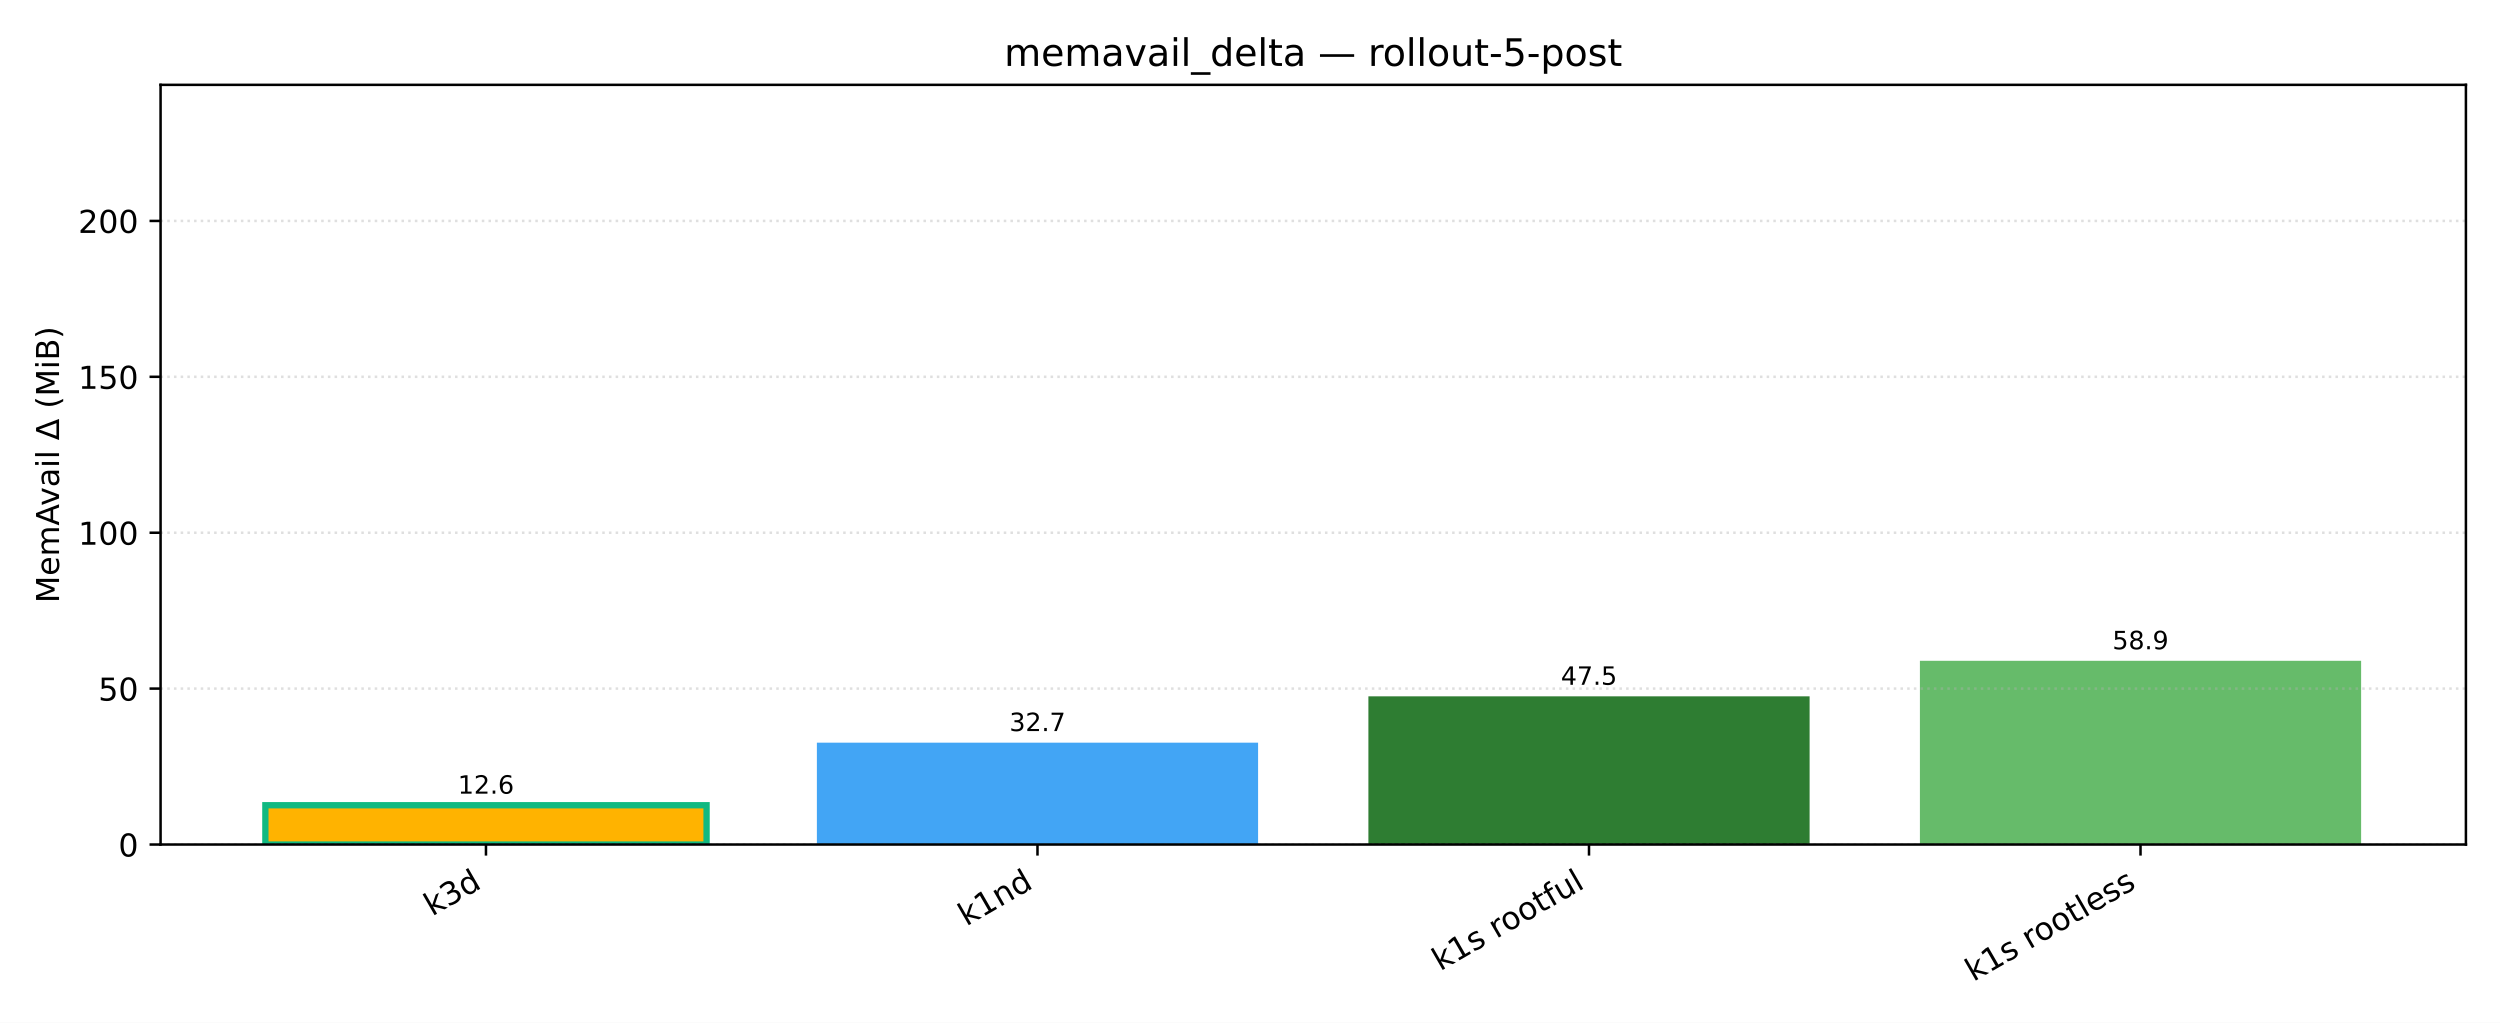
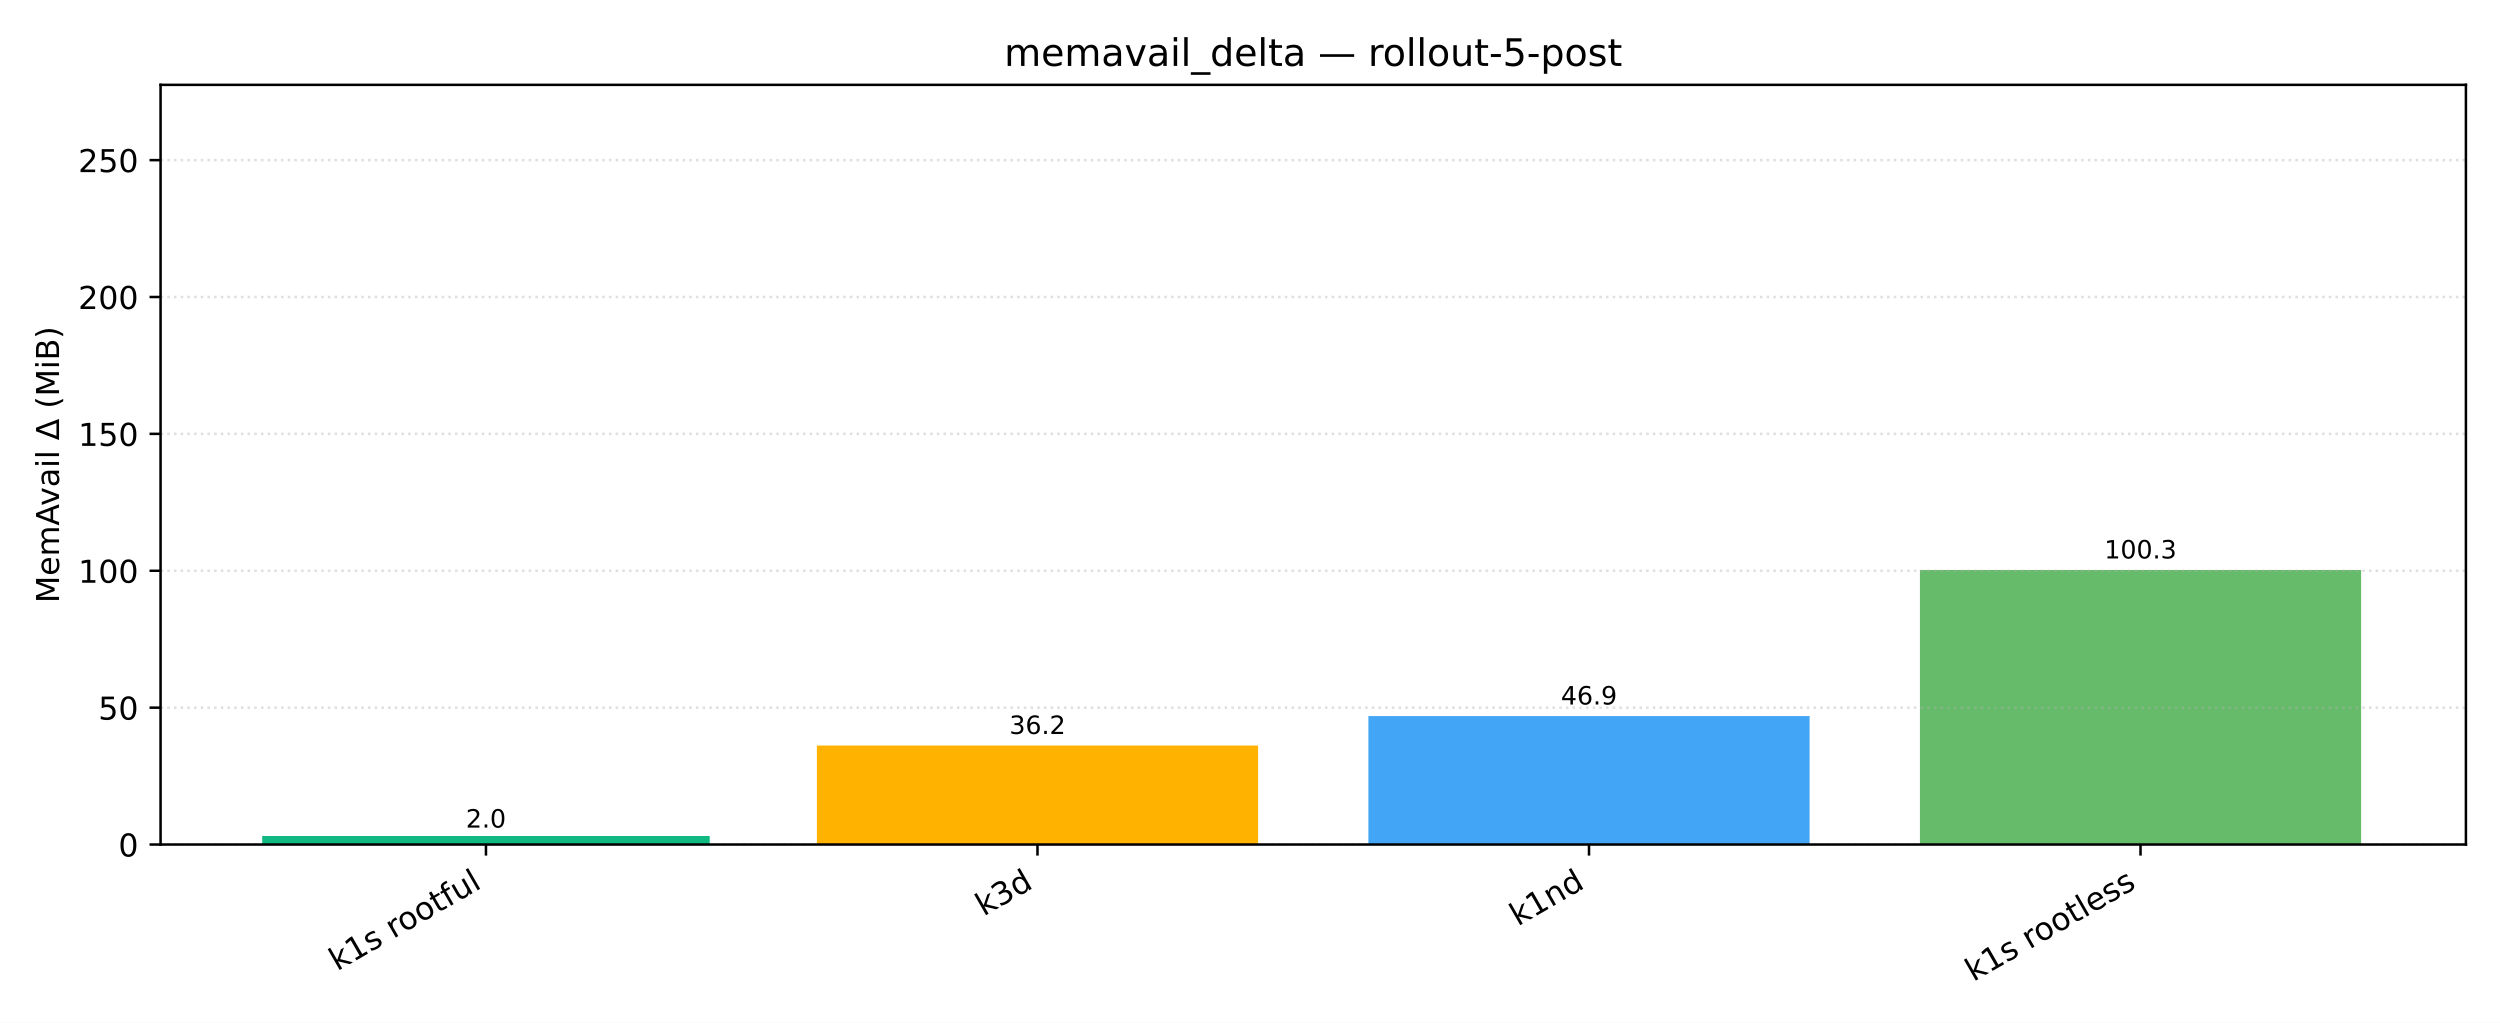
<svg xmlns="http://www.w3.org/2000/svg" xmlns:xlink="http://www.w3.org/1999/xlink" width="792pt" height="324pt" viewBox="0 0 792 324" version="1.1">
  <defs>
    <style type="text/css">*{stroke-linejoin: round; stroke-linecap: butt}</style>
  </defs>
  <g id="figure_1">
    <g id="patch_1">
      <path d="M 0 324  L 792 324  L 792 0  L 0 0  z " style="fill: #ffffff" />
    </g>
    <g id="axes_1">
      <g id="patch_2">
        <path d="M 50.87 267.545  L 781.2 267.545  L 781.2 26.88  L 50.87 26.88  z " style="fill: #ffffff" />
      </g>
      <g id="patch_3">
-         <path d="M 84.067 267.545  L 223.843 267.545  L 223.843 255.102  L 84.067 255.102  z " clip-path="url(#p17bb90cc73)" style="fill: #ffb300; stroke: #10b981; stroke-width: 2; stroke-linejoin: miter" />
+         <path d="M 84.067 267.545  L 223.843 267.545  L 223.843 265.838  L 84.067 265.838  z " clip-path="url(#p1b62793483)" style="fill: #2e7d32; stroke: #10b981; stroke-width: 2; stroke-linejoin: miter" />
      </g>
      <g id="patch_4">
-         <path d="M 258.787 267.545  L 398.563 267.545  L 398.563 235.273  L 258.787 235.273  z " clip-path="url(#p17bb90cc73)" style="fill: #42a5f5" />
+         <path d="M 258.787 267.545  L 398.563 267.545  L 398.563 236.185  L 258.787 236.185  z " clip-path="url(#p1b62793483)" style="fill: #ffb300" />
      </g>
      <g id="patch_5">
-         <path d="M 433.507 267.545  L 573.283 267.545  L 573.283 220.602  L 433.507 220.602  z " clip-path="url(#p17bb90cc73)" style="fill: #2e7d32" />
+         <path d="M 433.507 267.545  L 573.283 267.545  L 573.283 226.852  L 433.507 226.852  z " clip-path="url(#p1b62793483)" style="fill: #42a5f5" />
      </g>
      <g id="patch_6">
-         <path d="M 608.227 267.545  L 748.003 267.545  L 748.003 209.351  L 608.227 209.351  z " clip-path="url(#p17bb90cc73)" style="fill: #66bb6a" />
+         <path d="M 608.227 267.545  L 748.003 267.545  L 748.003 180.582  L 608.227 180.582  z " clip-path="url(#p1b62793483)" style="fill: #66bb6a" />
      </g>
      <g id="matplotlib.axis_1">
        <g id="xtick_1">
          <g id="line2d_1">
            <defs>
-               <path id="mf67322bbaf" d="M 0 0  L 0 3.5  " style="stroke: #000000; stroke-width: 0.8" />
+               <path id="m2c39a90556" d="M 0 0  L 0 3.5  " style="stroke: #000000; stroke-width: 0.8" />
            </defs>
            <g>
-               <use xlink:href="#mf67322bbaf" x="153.955" y="267.545" style="stroke: #000000; stroke-width: 0.8" />
+               <use xlink:href="#m2c39a90556" x="153.955" y="267.545" style="stroke: #000000; stroke-width: 0.8" />
            </g>
          </g>
          <g id="text_1">
-             <g transform="translate(136.8922 290.3767) rotate(-30) scale(0.1 -0.1)">
+             <g transform="translate(106.8249 307.7361) rotate(-30) scale(0.1 -0.1)">
              <defs>
                <path id="DejaVuSans-6b" d="M 581 4863  L 1159 4863  L 1159 1991  L 2875 3500  L 3609 3500  L 1753 1863  L 3688 0  L 2938 0  L 1159 1709  L 1159 0  L 581 0  L 581 4863  z " transform="scale(0.015625)" />
-                 <path id="DejaVuSans-33" d="M 2597 2516  Q 3050 2419 3304 2112  Q 3559 1806 3559 1356  Q 3559 666 3084 287  Q 2609 -91 1734 -91  Q 1441 -91 1130 -33  Q 819 25 488 141  L 488 750  Q 750 597 1062 519  Q 1375 441 1716 441  Q 2309 441 2620 675  Q 2931 909 2931 1356  Q 2931 1769 2642 2001  Q 2353 2234 1838 2234  L 1294 2234  L 1294 2753  L 1863 2753  Q 2328 2753 2575 2939  Q 2822 3125 2822 3475  Q 2822 3834 2567 4026  Q 2313 4219 1838 4219  Q 1578 4219 1281 4162  Q 984 4106 628 3988  L 628 4550  Q 988 4650 1302 4700  Q 1616 4750 1894 4750  Q 2613 4750 3031 4423  Q 3450 4097 3450 3541  Q 3450 3153 3228 2886  Q 3006 2619 2597 2516  z " transform="scale(0.015625)" />
-                 <path id="DejaVuSans-64" d="M 2906 2969  L 2906 4863  L 3481 4863  L 3481 0  L 2906 0  L 2906 525  Q 2725 213 2448 61  Q 2172 -91 1784 -91  Q 1150 -91 751 415  Q 353 922 353 1747  Q 353 2572 751 3078  Q 1150 3584 1784 3584  Q 2172 3584 2448 3432  Q 2725 3281 2906 2969  z M 947 1747  Q 947 1113 1208 752  Q 1469 391 1925 391  Q 2381 391 2643 752  Q 2906 1113 2906 1747  Q 2906 2381 2643 2742  Q 2381 3103 1925 3103  Q 1469 3103 1208 2742  Q 947 2381 947 1747  z " transform="scale(0.015625)" />
-               </defs>
-               <use xlink:href="#DejaVuSans-6b" />
-               <use xlink:href="#DejaVuSans-33" transform="translate(57.91016 0)" />
-               <use xlink:href="#DejaVuSans-64" transform="translate(121.5332 0)" />
-             </g>
-           </g>
-         </g>
-         <g id="xtick_2">
-           <g id="line2d_2">
-             <g>
-               <use xlink:href="#mf67322bbaf" x="328.675" y="267.545" style="stroke: #000000; stroke-width: 0.8" />
-             </g>
-           </g>
-           <g id="text_2">
-             <g transform="translate(306.1238 293.5454) rotate(-30) scale(0.1 -0.1)">
-               <defs>
                <path id="DejaVuSans-31" d="M 794 531  L 1825 531  L 1825 4091  L 703 3866  L 703 4441  L 1819 4666  L 2450 4666  L 2450 531  L 3481 531  L 3481 0  L 794 0  L 794 531  z " transform="scale(0.015625)" />
-                 <path id="DejaVuSans-6e" d="M 3513 2113  L 3513 0  L 2938 0  L 2938 2094  Q 2938 2591 2744 2837  Q 2550 3084 2163 3084  Q 1697 3084 1428 2787  Q 1159 2491 1159 1978  L 1159 0  L 581 0  L 581 3500  L 1159 3500  L 1159 2956  Q 1366 3272 1645 3428  Q 1925 3584 2291 3584  Q 2894 3584 3203 3211  Q 3513 2838 3513 2113  z " transform="scale(0.015625)" />
-               </defs>
-               <use xlink:href="#DejaVuSans-6b" />
-               <use xlink:href="#DejaVuSans-31" transform="translate(57.91016 0)" />
-               <use xlink:href="#DejaVuSans-6e" transform="translate(121.5332 0)" />
-               <use xlink:href="#DejaVuSans-64" transform="translate(184.9121 0)" />
-             </g>
-           </g>
-         </g>
-         <g id="xtick_3">
-           <g id="line2d_3">
-             <g>
-               <use xlink:href="#mf67322bbaf" x="503.395" y="267.545" style="stroke: #000000; stroke-width: 0.8" />
-             </g>
-           </g>
-           <g id="text_3">
-             <g transform="translate(456.2651 307.7361) rotate(-30) scale(0.1 -0.1)">
-               <defs>
                <path id="DejaVuSans-73" d="M 2834 3397  L 2834 2853  Q 2591 2978 2328 3040  Q 2066 3103 1784 3103  Q 1356 3103 1142 2972  Q 928 2841 928 2578  Q 928 2378 1081 2264  Q 1234 2150 1697 2047  L 1894 2003  Q 2506 1872 2764 1633  Q 3022 1394 3022 966  Q 3022 478 2636 193  Q 2250 -91 1575 -91  Q 1294 -91 989 -36  Q 684 19 347 128  L 347 722  Q 666 556 975 473  Q 1284 391 1588 391  Q 1994 391 2212 530  Q 2431 669 2431 922  Q 2431 1156 2273 1281  Q 2116 1406 1581 1522  L 1381 1569  Q 847 1681 609 1914  Q 372 2147 372 2553  Q 372 3047 722 3315  Q 1072 3584 1716 3584  Q 2034 3584 2315 3537  Q 2597 3491 2834 3397  z " transform="scale(0.015625)" />
                <path id="DejaVuSans-20" transform="scale(0.015625)" />
                <path id="DejaVuSans-72" d="M 2631 2963  Q 2534 3019 2420 3045  Q 2306 3072 2169 3072  Q 1681 3072 1420 2755  Q 1159 2438 1159 1844  L 1159 0  L 581 0  L 581 3500  L 1159 3500  L 1159 2956  Q 1341 3275 1631 3429  Q 1922 3584 2338 3584  Q 2397 3584 2469 3576  Q 2541 3569 2628 3553  L 2631 2963  z " transform="scale(0.015625)" />
                <path id="DejaVuSans-6f" d="M 1959 3097  Q 1497 3097 1228 2736  Q 959 2375 959 1747  Q 959 1119 1226 758  Q 1494 397 1959 397  Q 2419 397 2687 759  Q 2956 1122 2956 1747  Q 2956 2369 2687 2733  Q 2419 3097 1959 3097  z M 1959 3584  Q 2709 3584 3137 3096  Q 3566 2609 3566 1747  Q 3566 888 3137 398  Q 2709 -91 1959 -91  Q 1206 -91 779 398  Q 353 888 353 1747  Q 353 2609 779 3096  Q 1206 3584 1959 3584  z " transform="scale(0.015625)" />
                <path id="DejaVuSans-74" d="M 1172 4494  L 1172 3500  L 2356 3500  L 2356 3053  L 1172 3053  L 1172 1153  Q 1172 725 1289 603  Q 1406 481 1766 481  L 2356 481  L 2356 0  L 1766 0  Q 1100 0 847 248  Q 594 497 594 1153  L 594 3053  L 172 3053  L 172 3500  L 594 3500  L 594 4494  L 1172 4494  z " transform="scale(0.015625)" />
                <path id="DejaVuSans-66" d="M 2375 4863  L 2375 4384  L 1825 4384  Q 1516 4384 1395 4259  Q 1275 4134 1275 3809  L 1275 3500  L 2222 3500  L 2222 3053  L 1275 3053  L 1275 0  L 697 0  L 697 3053  L 147 3053  L 147 3500  L 697 3500  L 697 3744  Q 697 4328 969 4595  Q 1241 4863 1831 4863  L 2375 4863  z " transform="scale(0.015625)" />
                <path id="DejaVuSans-75" d="M 544 1381  L 544 3500  L 1119 3500  L 1119 1403  Q 1119 906 1312 657  Q 1506 409 1894 409  Q 2359 409 2629 706  Q 2900 1003 2900 1516  L 2900 3500  L 3475 3500  L 3475 0  L 2900 0  L 2900 538  Q 2691 219 2414 64  Q 2138 -91 1772 -91  Q 1169 -91 856 284  Q 544 659 544 1381  z M 1991 3584  L 1991 3584  z " transform="scale(0.015625)" />
                <path id="DejaVuSans-6c" d="M 603 4863  L 1178 4863  L 1178 0  L 603 0  L 603 4863  z " transform="scale(0.015625)" />
              </defs>
              <use xlink:href="#DejaVuSans-6b" />
              <use xlink:href="#DejaVuSans-31" transform="translate(57.91016 0)" />
              <use xlink:href="#DejaVuSans-73" transform="translate(121.5332 0)" />
              <use xlink:href="#DejaVuSans-20" transform="translate(173.6328 0)" />
              <use xlink:href="#DejaVuSans-72" transform="translate(205.4199 0)" />
              <use xlink:href="#DejaVuSans-6f" transform="translate(244.2832 0)" />
              <use xlink:href="#DejaVuSans-6f" transform="translate(305.4648 0)" />
              <use xlink:href="#DejaVuSans-74" transform="translate(366.6465 0)" />
              <use xlink:href="#DejaVuSans-66" transform="translate(405.8555 0)" />
              <use xlink:href="#DejaVuSans-75" transform="translate(441.0605 0)" />
              <use xlink:href="#DejaVuSans-6c" transform="translate(504.4395 0)" />
            </g>
          </g>
        </g>
+         <g id="xtick_2">
+           <g id="line2d_2">
+             <g>
+               <use xlink:href="#m2c39a90556" x="328.675" y="267.545" style="stroke: #000000; stroke-width: 0.8" />
+             </g>
+           </g>
+           <g id="text_2">
+             <g transform="translate(311.6123 290.3767) rotate(-30) scale(0.1 -0.1)">
+               <defs>
+                 <path id="DejaVuSans-33" d="M 2597 2516  Q 3050 2419 3304 2112  Q 3559 1806 3559 1356  Q 3559 666 3084 287  Q 2609 -91 1734 -91  Q 1441 -91 1130 -33  Q 819 25 488 141  L 488 750  Q 750 597 1062 519  Q 1375 441 1716 441  Q 2309 441 2620 675  Q 2931 909 2931 1356  Q 2931 1769 2642 2001  Q 2353 2234 1838 2234  L 1294 2234  L 1294 2753  L 1863 2753  Q 2328 2753 2575 2939  Q 2822 3125 2822 3475  Q 2822 3834 2567 4026  Q 2313 4219 1838 4219  Q 1578 4219 1281 4162  Q 984 4106 628 3988  L 628 4550  Q 988 4650 1302 4700  Q 1616 4750 1894 4750  Q 2613 4750 3031 4423  Q 3450 4097 3450 3541  Q 3450 3153 3228 2886  Q 3006 2619 2597 2516  z " transform="scale(0.015625)" />
+                 <path id="DejaVuSans-64" d="M 2906 2969  L 2906 4863  L 3481 4863  L 3481 0  L 2906 0  L 2906 525  Q 2725 213 2448 61  Q 2172 -91 1784 -91  Q 1150 -91 751 415  Q 353 922 353 1747  Q 353 2572 751 3078  Q 1150 3584 1784 3584  Q 2172 3584 2448 3432  Q 2725 3281 2906 2969  z M 947 1747  Q 947 1113 1208 752  Q 1469 391 1925 391  Q 2381 391 2643 752  Q 2906 1113 2906 1747  Q 2906 2381 2643 2742  Q 2381 3103 1925 3103  Q 1469 3103 1208 2742  Q 947 2381 947 1747  z " transform="scale(0.015625)" />
+               </defs>
+               <use xlink:href="#DejaVuSans-6b" />
+               <use xlink:href="#DejaVuSans-33" transform="translate(57.91016 0)" />
+               <use xlink:href="#DejaVuSans-64" transform="translate(121.5332 0)" />
+             </g>
+           </g>
+         </g>
+         <g id="xtick_3">
+           <g id="line2d_3">
+             <g>
+               <use xlink:href="#m2c39a90556" x="503.395" y="267.545" style="stroke: #000000; stroke-width: 0.8" />
+             </g>
+           </g>
+           <g id="text_3">
+             <g transform="translate(480.8439 293.5454) rotate(-30) scale(0.1 -0.1)">
+               <defs>
+                 <path id="DejaVuSans-6e" d="M 3513 2113  L 3513 0  L 2938 0  L 2938 2094  Q 2938 2591 2744 2837  Q 2550 3084 2163 3084  Q 1697 3084 1428 2787  Q 1159 2491 1159 1978  L 1159 0  L 581 0  L 581 3500  L 1159 3500  L 1159 2956  Q 1366 3272 1645 3428  Q 1925 3584 2291 3584  Q 2894 3584 3203 3211  Q 3513 2838 3513 2113  z " transform="scale(0.015625)" />
+               </defs>
+               <use xlink:href="#DejaVuSans-6b" />
+               <use xlink:href="#DejaVuSans-31" transform="translate(57.91016 0)" />
+               <use xlink:href="#DejaVuSans-6e" transform="translate(121.5332 0)" />
+               <use xlink:href="#DejaVuSans-64" transform="translate(184.9121 0)" />
+             </g>
+           </g>
+         </g>
        <g id="xtick_4">
          <g id="line2d_4">
            <g>
-               <use xlink:href="#mf67322bbaf" x="678.115" y="267.545" style="stroke: #000000; stroke-width: 0.8" />
+               <use xlink:href="#m2c39a90556" x="678.115" y="267.545" style="stroke: #000000; stroke-width: 0.8" />
            </g>
          </g>
          <g id="text_4">
            <g transform="translate(625.1706 311.0931) rotate(-30) scale(0.1 -0.1)">
              <defs>
                <path id="DejaVuSans-65" d="M 3597 1894  L 3597 1613  L 953 1613  Q 991 1019 1311 708  Q 1631 397 2203 397  Q 2534 397 2845 478  Q 3156 559 3463 722  L 3463 178  Q 3153 47 2828 -22  Q 2503 -91 2169 -91  Q 1331 -91 842 396  Q 353 884 353 1716  Q 353 2575 817 3079  Q 1281 3584 2069 3584  Q 2775 3584 3186 3129  Q 3597 2675 3597 1894  z M 3022 2063  Q 3016 2534 2758 2815  Q 2500 3097 2075 3097  Q 1594 3097 1305 2825  Q 1016 2553 972 2059  L 3022 2063  z " transform="scale(0.015625)" />
              </defs>
              <use xlink:href="#DejaVuSans-6b" />
              <use xlink:href="#DejaVuSans-31" transform="translate(57.91016 0)" />
              <use xlink:href="#DejaVuSans-73" transform="translate(121.5332 0)" />
              <use xlink:href="#DejaVuSans-20" transform="translate(173.6328 0)" />
              <use xlink:href="#DejaVuSans-72" transform="translate(205.4199 0)" />
              <use xlink:href="#DejaVuSans-6f" transform="translate(244.2832 0)" />
              <use xlink:href="#DejaVuSans-6f" transform="translate(305.4648 0)" />
              <use xlink:href="#DejaVuSans-74" transform="translate(366.6465 0)" />
              <use xlink:href="#DejaVuSans-6c" transform="translate(405.8555 0)" />
              <use xlink:href="#DejaVuSans-65" transform="translate(433.6387 0)" />
              <use xlink:href="#DejaVuSans-73" transform="translate(495.1621 0)" />
              <use xlink:href="#DejaVuSans-73" transform="translate(547.2617 0)" />
            </g>
          </g>
        </g>
      </g>
      <g id="matplotlib.axis_2">
        <g id="ytick_1">
          <g id="line2d_5">
-             <path d="M 50.87 267.545  L 781.2 267.545  " clip-path="url(#p17bb90cc73)" style="fill: none; stroke-dasharray: 0.8,1.32; stroke-dashoffset: 0; stroke: #b0b0b0; stroke-opacity: 0.4; stroke-width: 0.8" />
+             <path d="M 50.87 267.545  L 781.2 267.545  " clip-path="url(#p1b62793483)" style="fill: none; stroke-dasharray: 0.8,1.32; stroke-dashoffset: 0; stroke: #b0b0b0; stroke-opacity: 0.4; stroke-width: 0.8" />
          </g>
          <g id="line2d_6">
            <defs>
-               <path id="m712dbb9ebc" d="M 0 0  L -3.5 0  " style="stroke: #000000; stroke-width: 0.8" />
+               <path id="mb1f3ca70f5" d="M 0 0  L -3.5 0  " style="stroke: #000000; stroke-width: 0.8" />
            </defs>
            <g>
-               <use xlink:href="#m712dbb9ebc" x="50.87" y="267.545" style="stroke: #000000; stroke-width: 0.8" />
+               <use xlink:href="#mb1f3ca70f5" x="50.87" y="267.545" style="stroke: #000000; stroke-width: 0.8" />
            </g>
          </g>
          <g id="text_5">
            <g transform="translate(37.5075 271.3447) scale(0.1 -0.1)">
              <defs>
                <path id="DejaVuSans-30" d="M 2034 4250  Q 1547 4250 1301 3770  Q 1056 3291 1056 2328  Q 1056 1369 1301 889  Q 1547 409 2034 409  Q 2525 409 2770 889  Q 3016 1369 3016 2328  Q 3016 3291 2770 3770  Q 2525 4250 2034 4250  z M 2034 4750  Q 2819 4750 3233 4129  Q 3647 3509 3647 2328  Q 3647 1150 3233 529  Q 2819 -91 2034 -91  Q 1250 -91 836 529  Q 422 1150 422 2328  Q 422 3509 836 4129  Q 1250 4750 2034 4750  z " transform="scale(0.015625)" />
              </defs>
              <use xlink:href="#DejaVuSans-30" />
            </g>
          </g>
        </g>
        <g id="ytick_2">
          <g id="line2d_7">
-             <path d="M 50.87 218.156  L 781.2 218.156  " clip-path="url(#p17bb90cc73)" style="fill: none; stroke-dasharray: 0.8,1.32; stroke-dashoffset: 0; stroke: #b0b0b0; stroke-opacity: 0.4; stroke-width: 0.8" />
+             <path d="M 50.87 224.182  L 781.2 224.182  " clip-path="url(#p1b62793483)" style="fill: none; stroke-dasharray: 0.8,1.32; stroke-dashoffset: 0; stroke: #b0b0b0; stroke-opacity: 0.4; stroke-width: 0.8" />
          </g>
          <g id="line2d_8">
            <g>
-               <use xlink:href="#m712dbb9ebc" x="50.87" y="218.156" style="stroke: #000000; stroke-width: 0.8" />
+               <use xlink:href="#mb1f3ca70f5" x="50.87" y="224.182" style="stroke: #000000; stroke-width: 0.8" />
            </g>
          </g>
          <g id="text_6">
-             <g transform="translate(31.145 221.9552) scale(0.1 -0.1)">
+             <g transform="translate(31.145 227.9815) scale(0.1 -0.1)">
              <defs>
                <path id="DejaVuSans-35" d="M 691 4666  L 3169 4666  L 3169 4134  L 1269 4134  L 1269 2991  Q 1406 3038 1543 3061  Q 1681 3084 1819 3084  Q 2600 3084 3056 2656  Q 3513 2228 3513 1497  Q 3513 744 3044 326  Q 2575 -91 1722 -91  Q 1428 -91 1123 -41  Q 819 9 494 109  L 494 744  Q 775 591 1075 516  Q 1375 441 1709 441  Q 2250 441 2565 725  Q 2881 1009 2881 1497  Q 2881 1984 2565 2268  Q 2250 2553 1709 2553  Q 1456 2553 1204 2497  Q 953 2441 691 2322  L 691 4666  z " transform="scale(0.015625)" />
              </defs>
              <use xlink:href="#DejaVuSans-35" />
              <use xlink:href="#DejaVuSans-30" transform="translate(63.62305 0)" />
            </g>
          </g>
        </g>
        <g id="ytick_3">
          <g id="line2d_9">
-             <path d="M 50.87 168.767  L 781.2 168.767  " clip-path="url(#p17bb90cc73)" style="fill: none; stroke-dasharray: 0.8,1.32; stroke-dashoffset: 0; stroke: #b0b0b0; stroke-opacity: 0.4; stroke-width: 0.8" />
+             <path d="M 50.87 180.819  L 781.2 180.819  " clip-path="url(#p1b62793483)" style="fill: none; stroke-dasharray: 0.8,1.32; stroke-dashoffset: 0; stroke: #b0b0b0; stroke-opacity: 0.4; stroke-width: 0.8" />
          </g>
          <g id="line2d_10">
            <g>
-               <use xlink:href="#m712dbb9ebc" x="50.87" y="168.767" style="stroke: #000000; stroke-width: 0.8" />
+               <use xlink:href="#mb1f3ca70f5" x="50.87" y="180.819" style="stroke: #000000; stroke-width: 0.8" />
            </g>
          </g>
          <g id="text_7">
-             <g transform="translate(24.7825 172.5658) scale(0.1 -0.1)">
+             <g transform="translate(24.7825 184.6184) scale(0.1 -0.1)">
              <use xlink:href="#DejaVuSans-31" />
              <use xlink:href="#DejaVuSans-30" transform="translate(63.62305 0)" />
              <use xlink:href="#DejaVuSans-30" transform="translate(127.2461 0)" />
            </g>
          </g>
        </g>
        <g id="ytick_4">
          <g id="line2d_11">
-             <path d="M 50.87 119.377  L 781.2 119.377  " clip-path="url(#p17bb90cc73)" style="fill: none; stroke-dasharray: 0.8,1.32; stroke-dashoffset: 0; stroke: #b0b0b0; stroke-opacity: 0.4; stroke-width: 0.8" />
+             <path d="M 50.87 137.456  L 781.2 137.456  " clip-path="url(#p1b62793483)" style="fill: none; stroke-dasharray: 0.8,1.32; stroke-dashoffset: 0; stroke: #b0b0b0; stroke-opacity: 0.4; stroke-width: 0.8" />
          </g>
          <g id="line2d_12">
            <g>
-               <use xlink:href="#m712dbb9ebc" x="50.87" y="119.377" style="stroke: #000000; stroke-width: 0.8" />
+               <use xlink:href="#mb1f3ca70f5" x="50.87" y="137.456" style="stroke: #000000; stroke-width: 0.8" />
            </g>
          </g>
          <g id="text_8">
-             <g transform="translate(24.7825 123.1764) scale(0.1 -0.1)">
+             <g transform="translate(24.7825 141.2552) scale(0.1 -0.1)">
              <use xlink:href="#DejaVuSans-31" />
              <use xlink:href="#DejaVuSans-35" transform="translate(63.62305 0)" />
              <use xlink:href="#DejaVuSans-30" transform="translate(127.2461 0)" />
            </g>
          </g>
        </g>
        <g id="ytick_5">
          <g id="line2d_13">
-             <path d="M 50.87 69.988  L 781.2 69.988  " clip-path="url(#p17bb90cc73)" style="fill: none; stroke-dasharray: 0.8,1.32; stroke-dashoffset: 0; stroke: #b0b0b0; stroke-opacity: 0.4; stroke-width: 0.8" />
+             <path d="M 50.87 94.093  L 781.2 94.093  " clip-path="url(#p1b62793483)" style="fill: none; stroke-dasharray: 0.8,1.32; stroke-dashoffset: 0; stroke: #b0b0b0; stroke-opacity: 0.4; stroke-width: 0.8" />
          </g>
          <g id="line2d_14">
            <g>
-               <use xlink:href="#m712dbb9ebc" x="50.87" y="69.988" style="stroke: #000000; stroke-width: 0.8" />
+               <use xlink:href="#mb1f3ca70f5" x="50.87" y="94.093" style="stroke: #000000; stroke-width: 0.8" />
            </g>
          </g>
          <g id="text_9">
-             <g transform="translate(24.7825 73.78694) scale(0.1 -0.1)">
+             <g transform="translate(24.7825 97.8921) scale(0.1 -0.1)">
              <defs>
                <path id="DejaVuSans-32" d="M 1228 531  L 3431 531  L 3431 0  L 469 0  L 469 531  Q 828 903 1448 1529  Q 2069 2156 2228 2338  Q 2531 2678 2651 2914  Q 2772 3150 2772 3378  Q 2772 3750 2511 3984  Q 2250 4219 1831 4219  Q 1534 4219 1204 4116  Q 875 4013 500 3803  L 500 4441  Q 881 4594 1212 4672  Q 1544 4750 1819 4750  Q 2544 4750 2975 4387  Q 3406 4025 3406 3419  Q 3406 3131 3298 2873  Q 3191 2616 2906 2266  Q 2828 2175 2409 1742  Q 1991 1309 1228 531  z " transform="scale(0.015625)" />
              </defs>
              <use xlink:href="#DejaVuSans-32" />
              <use xlink:href="#DejaVuSans-30" transform="translate(63.62305 0)" />
              <use xlink:href="#DejaVuSans-30" transform="translate(127.2461 0)" />
            </g>
          </g>
        </g>
-         <g id="text_10">
+         <g id="ytick_6">
+           <g id="line2d_15">
+             <path d="M 50.87 50.73  L 781.2 50.73  " clip-path="url(#p1b62793483)" style="fill: none; stroke-dasharray: 0.8,1.32; stroke-dashoffset: 0; stroke: #b0b0b0; stroke-opacity: 0.4; stroke-width: 0.8" />
+           </g>
+           <g id="line2d_16">
+             <g>
+               <use xlink:href="#mb1f3ca70f5" x="50.87" y="50.73" style="stroke: #000000; stroke-width: 0.8" />
+             </g>
+           </g>
+           <g id="text_10">
+             <g transform="translate(24.7825 54.52895) scale(0.1 -0.1)">
+               <use xlink:href="#DejaVuSans-32" />
+               <use xlink:href="#DejaVuSans-35" transform="translate(63.62305 0)" />
+               <use xlink:href="#DejaVuSans-30" transform="translate(127.2461 0)" />
+             </g>
+           </g>
+         </g>
+         <g id="text_11">
          <g transform="translate(18.70281 191.0354) rotate(-90) scale(0.1 -0.1)">
            <defs>
              <path id="DejaVuSans-4d" d="M 628 4666  L 1569 4666  L 2759 1491  L 3956 4666  L 4897 4666  L 4897 0  L 4281 0  L 4281 4097  L 3078 897  L 2444 897  L 1241 4097  L 1241 0  L 628 0  L 628 4666  z " transform="scale(0.015625)" />
              <path id="DejaVuSans-6d" d="M 3328 2828  Q 3544 3216 3844 3400  Q 4144 3584 4550 3584  Q 5097 3584 5394 3201  Q 5691 2819 5691 2113  L 5691 0  L 5113 0  L 5113 2094  Q 5113 2597 4934 2840  Q 4756 3084 4391 3084  Q 3944 3084 3684 2787  Q 3425 2491 3425 1978  L 3425 0  L 2847 0  L 2847 2094  Q 2847 2600 2669 2842  Q 2491 3084 2119 3084  Q 1678 3084 1418 2786  Q 1159 2488 1159 1978  L 1159 0  L 581 0  L 581 3500  L 1159 3500  L 1159 2956  Q 1356 3278 1631 3431  Q 1906 3584 2284 3584  Q 2666 3584 2933 3390  Q 3200 3197 3328 2828  z " transform="scale(0.015625)" />
              <path id="DejaVuSans-41" d="M 2188 4044  L 1331 1722  L 3047 1722  L 2188 4044  z M 1831 4666  L 2547 4666  L 4325 0  L 3669 0  L 3244 1197  L 1141 1197  L 716 0  L 50 0  L 1831 4666  z " transform="scale(0.015625)" />
              <path id="DejaVuSans-76" d="M 191 3500  L 800 3500  L 1894 563  L 2988 3500  L 3597 3500  L 2284 0  L 1503 0  L 191 3500  z " transform="scale(0.015625)" />
              <path id="DejaVuSans-61" d="M 2194 1759  Q 1497 1759 1228 1600  Q 959 1441 959 1056  Q 959 750 1161 570  Q 1363 391 1709 391  Q 2188 391 2477 730  Q 2766 1069 2766 1631  L 2766 1759  L 2194 1759  z M 3341 1997  L 3341 0  L 2766 0  L 2766 531  Q 2569 213 2275 61  Q 1981 -91 1556 -91  Q 1019 -91 701 211  Q 384 513 384 1019  Q 384 1609 779 1909  Q 1175 2209 1959 2209  L 2766 2209  L 2766 2266  Q 2766 2663 2505 2880  Q 2244 3097 1772 3097  Q 1472 3097 1187 3025  Q 903 2953 641 2809  L 641 3341  Q 956 3463 1253 3523  Q 1550 3584 1831 3584  Q 2591 3584 2966 3190  Q 3341 2797 3341 1997  z " transform="scale(0.015625)" />
              <path id="DejaVuSans-69" d="M 603 3500  L 1178 3500  L 1178 0  L 603 0  L 603 3500  z M 603 4863  L 1178 4863  L 1178 4134  L 603 4134  L 603 4863  z " transform="scale(0.015625)" />
              <path id="DejaVuSans-394" d="M 2188 4044  L 906 525  L 3472 525  L 2188 4044  z M 50 0  L 1831 4666  L 2547 4666  L 4325 0  L 50 0  z " transform="scale(0.015625)" />
              <path id="DejaVuSans-28" d="M 1984 4856  Q 1566 4138 1362 3434  Q 1159 2731 1159 2009  Q 1159 1288 1364 580  Q 1569 -128 1984 -844  L 1484 -844  Q 1016 -109 783 600  Q 550 1309 550 2009  Q 550 2706 781 3412  Q 1013 4119 1484 4856  L 1984 4856  z " transform="scale(0.015625)" />
              <path id="DejaVuSans-42" d="M 1259 2228  L 1259 519  L 2272 519  Q 2781 519 3026 730  Q 3272 941 3272 1375  Q 3272 1813 3026 2020  Q 2781 2228 2272 2228  L 1259 2228  z M 1259 4147  L 1259 2741  L 2194 2741  Q 2656 2741 2882 2914  Q 3109 3088 3109 3444  Q 3109 3797 2882 3972  Q 2656 4147 2194 4147  L 1259 4147  z M 628 4666  L 2241 4666  Q 2963 4666 3353 4366  Q 3744 4066 3744 3513  Q 3744 3084 3544 2831  Q 3344 2578 2956 2516  Q 3422 2416 3680 2098  Q 3938 1781 3938 1306  Q 3938 681 3513 340  Q 3088 0 2303 0  L 628 0  L 628 4666  z " transform="scale(0.015625)" />
              <path id="DejaVuSans-29" d="M 513 4856  L 1013 4856  Q 1481 4119 1714 3412  Q 1947 2706 1947 2009  Q 1947 1309 1714 600  Q 1481 -109 1013 -844  L 513 -844  Q 928 -128 1133 580  Q 1338 1288 1338 2009  Q 1338 2731 1133 3434  Q 928 4138 513 4856  z " transform="scale(0.015625)" />
            </defs>
            <use xlink:href="#DejaVuSans-4d" />
            <use xlink:href="#DejaVuSans-65" transform="translate(86.2793 0)" />
            <use xlink:href="#DejaVuSans-6d" transform="translate(147.8027 0)" />
            <use xlink:href="#DejaVuSans-41" transform="translate(245.2148 0)" />
            <use xlink:href="#DejaVuSans-76" transform="translate(307.748 0)" />
            <use xlink:href="#DejaVuSans-61" transform="translate(366.9277 0)" />
            <use xlink:href="#DejaVuSans-69" transform="translate(428.207 0)" />
            <use xlink:href="#DejaVuSans-6c" transform="translate(455.9902 0)" />
            <use xlink:href="#DejaVuSans-20" transform="translate(483.7734 0)" />
            <use xlink:href="#DejaVuSans-394" transform="translate(515.5605 0)" />
            <use xlink:href="#DejaVuSans-20" transform="translate(583.9688 0)" />
            <use xlink:href="#DejaVuSans-28" transform="translate(615.7559 0)" />
            <use xlink:href="#DejaVuSans-4d" transform="translate(654.7695 0)" />
            <use xlink:href="#DejaVuSans-69" transform="translate(741.0488 0)" />
            <use xlink:href="#DejaVuSans-42" transform="translate(768.832 0)" />
            <use xlink:href="#DejaVuSans-29" transform="translate(837.4355 0)" />
          </g>
        </g>
      </g>
      <g id="patch_7">
        <path d="M 50.87 267.545  L 50.87 26.88  " style="fill: none; stroke: #000000; stroke-width: 0.8; stroke-linejoin: miter; stroke-linecap: square" />
      </g>
      <g id="patch_8">
        <path d="M 781.2 267.545  L 781.2 26.88  " style="fill: none; stroke: #000000; stroke-width: 0.8; stroke-linejoin: miter; stroke-linecap: square" />
      </g>
      <g id="patch_9">
        <path d="M 50.87 267.545  L 781.2 267.545  " style="fill: none; stroke: #000000; stroke-width: 0.8; stroke-linejoin: miter; stroke-linecap: square" />
      </g>
      <g id="patch_10">
        <path d="M 50.87 26.88  L 781.2 26.88  " style="fill: none; stroke: #000000; stroke-width: 0.8; stroke-linejoin: miter; stroke-linecap: square" />
      </g>
-       <g id="text_11">
-         <g transform="translate(145.0486 251.4379) scale(0.08 -0.08)">
+       <g id="text_12">
+         <g transform="translate(147.5936 262.1743) scale(0.08 -0.08)">
          <defs>
            <path id="DejaVuSans-2e" d="M 684 794  L 1344 794  L 1344 0  L 684 0  L 684 794  z " transform="scale(0.015625)" />
+           </defs>
+           <use xlink:href="#DejaVuSans-32" />
+           <use xlink:href="#DejaVuSans-2e" transform="translate(63.62305 0)" />
+           <use xlink:href="#DejaVuSans-30" transform="translate(95.41016 0)" />
+         </g>
+       </g>
+       <g id="text_13">
+         <g transform="translate(319.7687 232.5214) scale(0.08 -0.08)">
+           <defs>
            <path id="DejaVuSans-36" d="M 2113 2584  Q 1688 2584 1439 2293  Q 1191 2003 1191 1497  Q 1191 994 1439 701  Q 1688 409 2113 409  Q 2538 409 2786 701  Q 3034 994 3034 1497  Q 3034 2003 2786 2293  Q 2538 2584 2113 2584  z M 3366 4563  L 3366 3988  Q 3128 4100 2886 4159  Q 2644 4219 2406 4219  Q 1781 4219 1451 3797  Q 1122 3375 1075 2522  Q 1259 2794 1537 2939  Q 1816 3084 2150 3084  Q 2853 3084 3261 2657  Q 3669 2231 3669 1497  Q 3669 778 3244 343  Q 2819 -91 2113 -91  Q 1303 -91 875 529  Q 447 1150 447 2328  Q 447 3434 972 4092  Q 1497 4750 2381 4750  Q 2619 4750 2861 4703  Q 3103 4656 3366 4563  z " transform="scale(0.015625)" />
          </defs>
-           <use xlink:href="#DejaVuSans-31" />
-           <use xlink:href="#DejaVuSans-32" transform="translate(63.62305 0)" />
+           <use xlink:href="#DejaVuSans-33" />
+           <use xlink:href="#DejaVuSans-36" transform="translate(63.62305 0)" />
          <use xlink:href="#DejaVuSans-2e" transform="translate(127.2461 0)" />
-           <use xlink:href="#DejaVuSans-36" transform="translate(159.0332 0)" />
-         </g>
-       </g>
-       <g id="text_12">
-         <g transform="translate(319.7687 231.6088) scale(0.08 -0.08)">
-           <defs>
-             <path id="DejaVuSans-37" d="M 525 4666  L 3525 4666  L 3525 4397  L 1831 0  L 1172 0  L 2766 4134  L 525 4134  L 525 4666  z " transform="scale(0.015625)" />
-           </defs>
-           <use xlink:href="#DejaVuSans-33" />
-           <use xlink:href="#DejaVuSans-32" transform="translate(63.62305 0)" />
-           <use xlink:href="#DejaVuSans-2e" transform="translate(127.2461 0)" />
-           <use xlink:href="#DejaVuSans-37" transform="translate(159.0332 0)" />
-         </g>
-       </g>
-       <g id="text_13">
-         <g transform="translate(494.4888 216.9386) scale(0.08 -0.08)">
+           <use xlink:href="#DejaVuSans-32" transform="translate(159.0332 0)" />
+         </g>
+       </g>
+       <g id="text_14">
+         <g transform="translate(494.4888 223.1881) scale(0.08 -0.08)">
          <defs>
            <path id="DejaVuSans-34" d="M 2419 4116  L 825 1625  L 2419 1625  L 2419 4116  z M 2253 4666  L 3047 4666  L 3047 1625  L 3713 1625  L 3713 1100  L 3047 1100  L 3047 0  L 2419 0  L 2419 1100  L 313 1100  L 313 1709  L 2253 4666  z " transform="scale(0.015625)" />
+             <path id="DejaVuSans-39" d="M 703 97  L 703 672  Q 941 559 1184 500  Q 1428 441 1663 441  Q 2288 441 2617 861  Q 2947 1281 2994 2138  Q 2813 1869 2534 1725  Q 2256 1581 1919 1581  Q 1219 1581 811 2004  Q 403 2428 403 3163  Q 403 3881 828 4315  Q 1253 4750 1959 4750  Q 2769 4750 3195 4129  Q 3622 3509 3622 2328  Q 3622 1225 3098 567  Q 2575 -91 1691 -91  Q 1453 -91 1209 -44  Q 966 3 703 97  z M 1959 2075  Q 2384 2075 2632 2365  Q 2881 2656 2881 3163  Q 2881 3666 2632 3958  Q 2384 4250 1959 4250  Q 1534 4250 1286 3958  Q 1038 3666 1038 3163  Q 1038 2656 1286 2365  Q 1534 2075 1959 2075  z " transform="scale(0.015625)" />
          </defs>
          <use xlink:href="#DejaVuSans-34" />
-           <use xlink:href="#DejaVuSans-37" transform="translate(63.62305 0)" />
-           <use xlink:href="#DejaVuSans-2e" transform="translate(127.2461 0)" />
-           <use xlink:href="#DejaVuSans-35" transform="translate(159.0332 0)" />
-         </g>
-       </g>
-       <g id="text_14">
-         <g transform="translate(669.2089 205.6871) scale(0.08 -0.08)">
-           <defs>
-             <path id="DejaVuSans-38" d="M 2034 2216  Q 1584 2216 1326 1975  Q 1069 1734 1069 1313  Q 1069 891 1326 650  Q 1584 409 2034 409  Q 2484 409 2743 651  Q 3003 894 3003 1313  Q 3003 1734 2745 1975  Q 2488 2216 2034 2216  z M 1403 2484  Q 997 2584 770 2862  Q 544 3141 544 3541  Q 544 4100 942 4425  Q 1341 4750 2034 4750  Q 2731 4750 3128 4425  Q 3525 4100 3525 3541  Q 3525 3141 3298 2862  Q 3072 2584 2669 2484  Q 3125 2378 3379 2068  Q 3634 1759 3634 1313  Q 3634 634 3220 271  Q 2806 -91 2034 -91  Q 1263 -91 848 271  Q 434 634 434 1313  Q 434 1759 690 2068  Q 947 2378 1403 2484  z M 1172 3481  Q 1172 3119 1398 2916  Q 1625 2713 2034 2713  Q 2441 2713 2670 2916  Q 2900 3119 2900 3481  Q 2900 3844 2670 4047  Q 2441 4250 2034 4250  Q 1625 4250 1398 4047  Q 1172 3844 1172 3481  z " transform="scale(0.015625)" />
-             <path id="DejaVuSans-39" d="M 703 97  L 703 672  Q 941 559 1184 500  Q 1428 441 1663 441  Q 2288 441 2617 861  Q 2947 1281 2994 2138  Q 2813 1869 2534 1725  Q 2256 1581 1919 1581  Q 1219 1581 811 2004  Q 403 2428 403 3163  Q 403 3881 828 4315  Q 1253 4750 1959 4750  Q 2769 4750 3195 4129  Q 3622 3509 3622 2328  Q 3622 1225 3098 567  Q 2575 -91 1691 -91  Q 1453 -91 1209 -44  Q 966 3 703 97  z M 1959 2075  Q 2384 2075 2632 2365  Q 2881 2656 2881 3163  Q 2881 3666 2632 3958  Q 2384 4250 1959 4250  Q 1534 4250 1286 3958  Q 1038 3666 1038 3163  Q 1038 2656 1286 2365  Q 1534 2075 1959 2075  z " transform="scale(0.015625)" />
-           </defs>
-           <use xlink:href="#DejaVuSans-35" />
-           <use xlink:href="#DejaVuSans-38" transform="translate(63.62305 0)" />
+           <use xlink:href="#DejaVuSans-36" transform="translate(63.62305 0)" />
          <use xlink:href="#DejaVuSans-2e" transform="translate(127.2461 0)" />
          <use xlink:href="#DejaVuSans-39" transform="translate(159.0332 0)" />
        </g>
      </g>
      <g id="text_15">
+         <g transform="translate(666.6639 176.9183) scale(0.08 -0.08)">
+           <use xlink:href="#DejaVuSans-31" />
+           <use xlink:href="#DejaVuSans-30" transform="translate(63.62305 0)" />
+           <use xlink:href="#DejaVuSans-30" transform="translate(127.2461 0)" />
+           <use xlink:href="#DejaVuSans-2e" transform="translate(190.8691 0)" />
+           <use xlink:href="#DejaVuSans-33" transform="translate(222.6562 0)" />
+         </g>
+       </g>
+       <g id="text_16">
        <g transform="translate(318.1375 20.88) scale(0.12 -0.12)">
          <defs>
            <path id="DejaVuSans-5f" d="M 3263 -1063  L 3263 -1509  L -63 -1509  L -63 -1063  L 3263 -1063  z " transform="scale(0.015625)" />
            <path id="DejaVuSans-2014" d="M 313 1978  L 6088 1978  L 6088 1528  L 313 1528  L 313 1978  z " transform="scale(0.015625)" />
            <path id="DejaVuSans-2d" d="M 313 2009  L 1997 2009  L 1997 1497  L 313 1497  L 313 2009  z " transform="scale(0.015625)" />
            <path id="DejaVuSans-70" d="M 1159 525  L 1159 -1331  L 581 -1331  L 581 3500  L 1159 3500  L 1159 2969  Q 1341 3281 1617 3432  Q 1894 3584 2278 3584  Q 2916 3584 3314 3078  Q 3713 2572 3713 1747  Q 3713 922 3314 415  Q 2916 -91 2278 -91  Q 1894 -91 1617 61  Q 1341 213 1159 525  z M 3116 1747  Q 3116 2381 2855 2742  Q 2594 3103 2138 3103  Q 1681 3103 1420 2742  Q 1159 2381 1159 1747  Q 1159 1113 1420 752  Q 1681 391 2138 391  Q 2594 391 2855 752  Q 3116 1113 3116 1747  z " transform="scale(0.015625)" />
          </defs>
          <use xlink:href="#DejaVuSans-6d" />
          <use xlink:href="#DejaVuSans-65" transform="translate(97.41211 0)" />
          <use xlink:href="#DejaVuSans-6d" transform="translate(158.9355 0)" />
          <use xlink:href="#DejaVuSans-61" transform="translate(256.3477 0)" />
          <use xlink:href="#DejaVuSans-76" transform="translate(317.627 0)" />
          <use xlink:href="#DejaVuSans-61" transform="translate(376.8066 0)" />
          <use xlink:href="#DejaVuSans-69" transform="translate(438.0859 0)" />
          <use xlink:href="#DejaVuSans-6c" transform="translate(465.8691 0)" />
          <use xlink:href="#DejaVuSans-5f" transform="translate(493.6523 0)" />
          <use xlink:href="#DejaVuSans-64" transform="translate(543.6523 0)" />
          <use xlink:href="#DejaVuSans-65" transform="translate(607.1289 0)" />
          <use xlink:href="#DejaVuSans-6c" transform="translate(668.6523 0)" />
          <use xlink:href="#DejaVuSans-74" transform="translate(696.4355 0)" />
          <use xlink:href="#DejaVuSans-61" transform="translate(735.6445 0)" />
          <use xlink:href="#DejaVuSans-20" transform="translate(796.9238 0)" />
          <use xlink:href="#DejaVuSans-2014" transform="translate(828.7109 0)" />
          <use xlink:href="#DejaVuSans-20" transform="translate(928.7109 0)" />
          <use xlink:href="#DejaVuSans-72" transform="translate(960.498 0)" />
          <use xlink:href="#DejaVuSans-6f" transform="translate(999.3613 0)" />
          <use xlink:href="#DejaVuSans-6c" transform="translate(1060.543 0)" />
          <use xlink:href="#DejaVuSans-6c" transform="translate(1088.326 0)" />
          <use xlink:href="#DejaVuSans-6f" transform="translate(1116.109 0)" />
          <use xlink:href="#DejaVuSans-75" transform="translate(1177.291 0)" />
          <use xlink:href="#DejaVuSans-74" transform="translate(1240.67 0)" />
          <use xlink:href="#DejaVuSans-2d" transform="translate(1279.879 0)" />
          <use xlink:href="#DejaVuSans-35" transform="translate(1315.963 0)" />
          <use xlink:href="#DejaVuSans-2d" transform="translate(1379.586 0)" />
          <use xlink:href="#DejaVuSans-70" transform="translate(1415.67 0)" />
          <use xlink:href="#DejaVuSans-6f" transform="translate(1479.146 0)" />
          <use xlink:href="#DejaVuSans-73" transform="translate(1540.328 0)" />
          <use xlink:href="#DejaVuSans-74" transform="translate(1592.428 0)" />
        </g>
      </g>
    </g>
  </g>
  <defs>
-     <clipPath id="p17bb90cc73">
+     <clipPath id="p1b62793483">
      <rect x="50.87" y="26.88" width="730.33" height="240.665" />
    </clipPath>
  </defs>
</svg>
